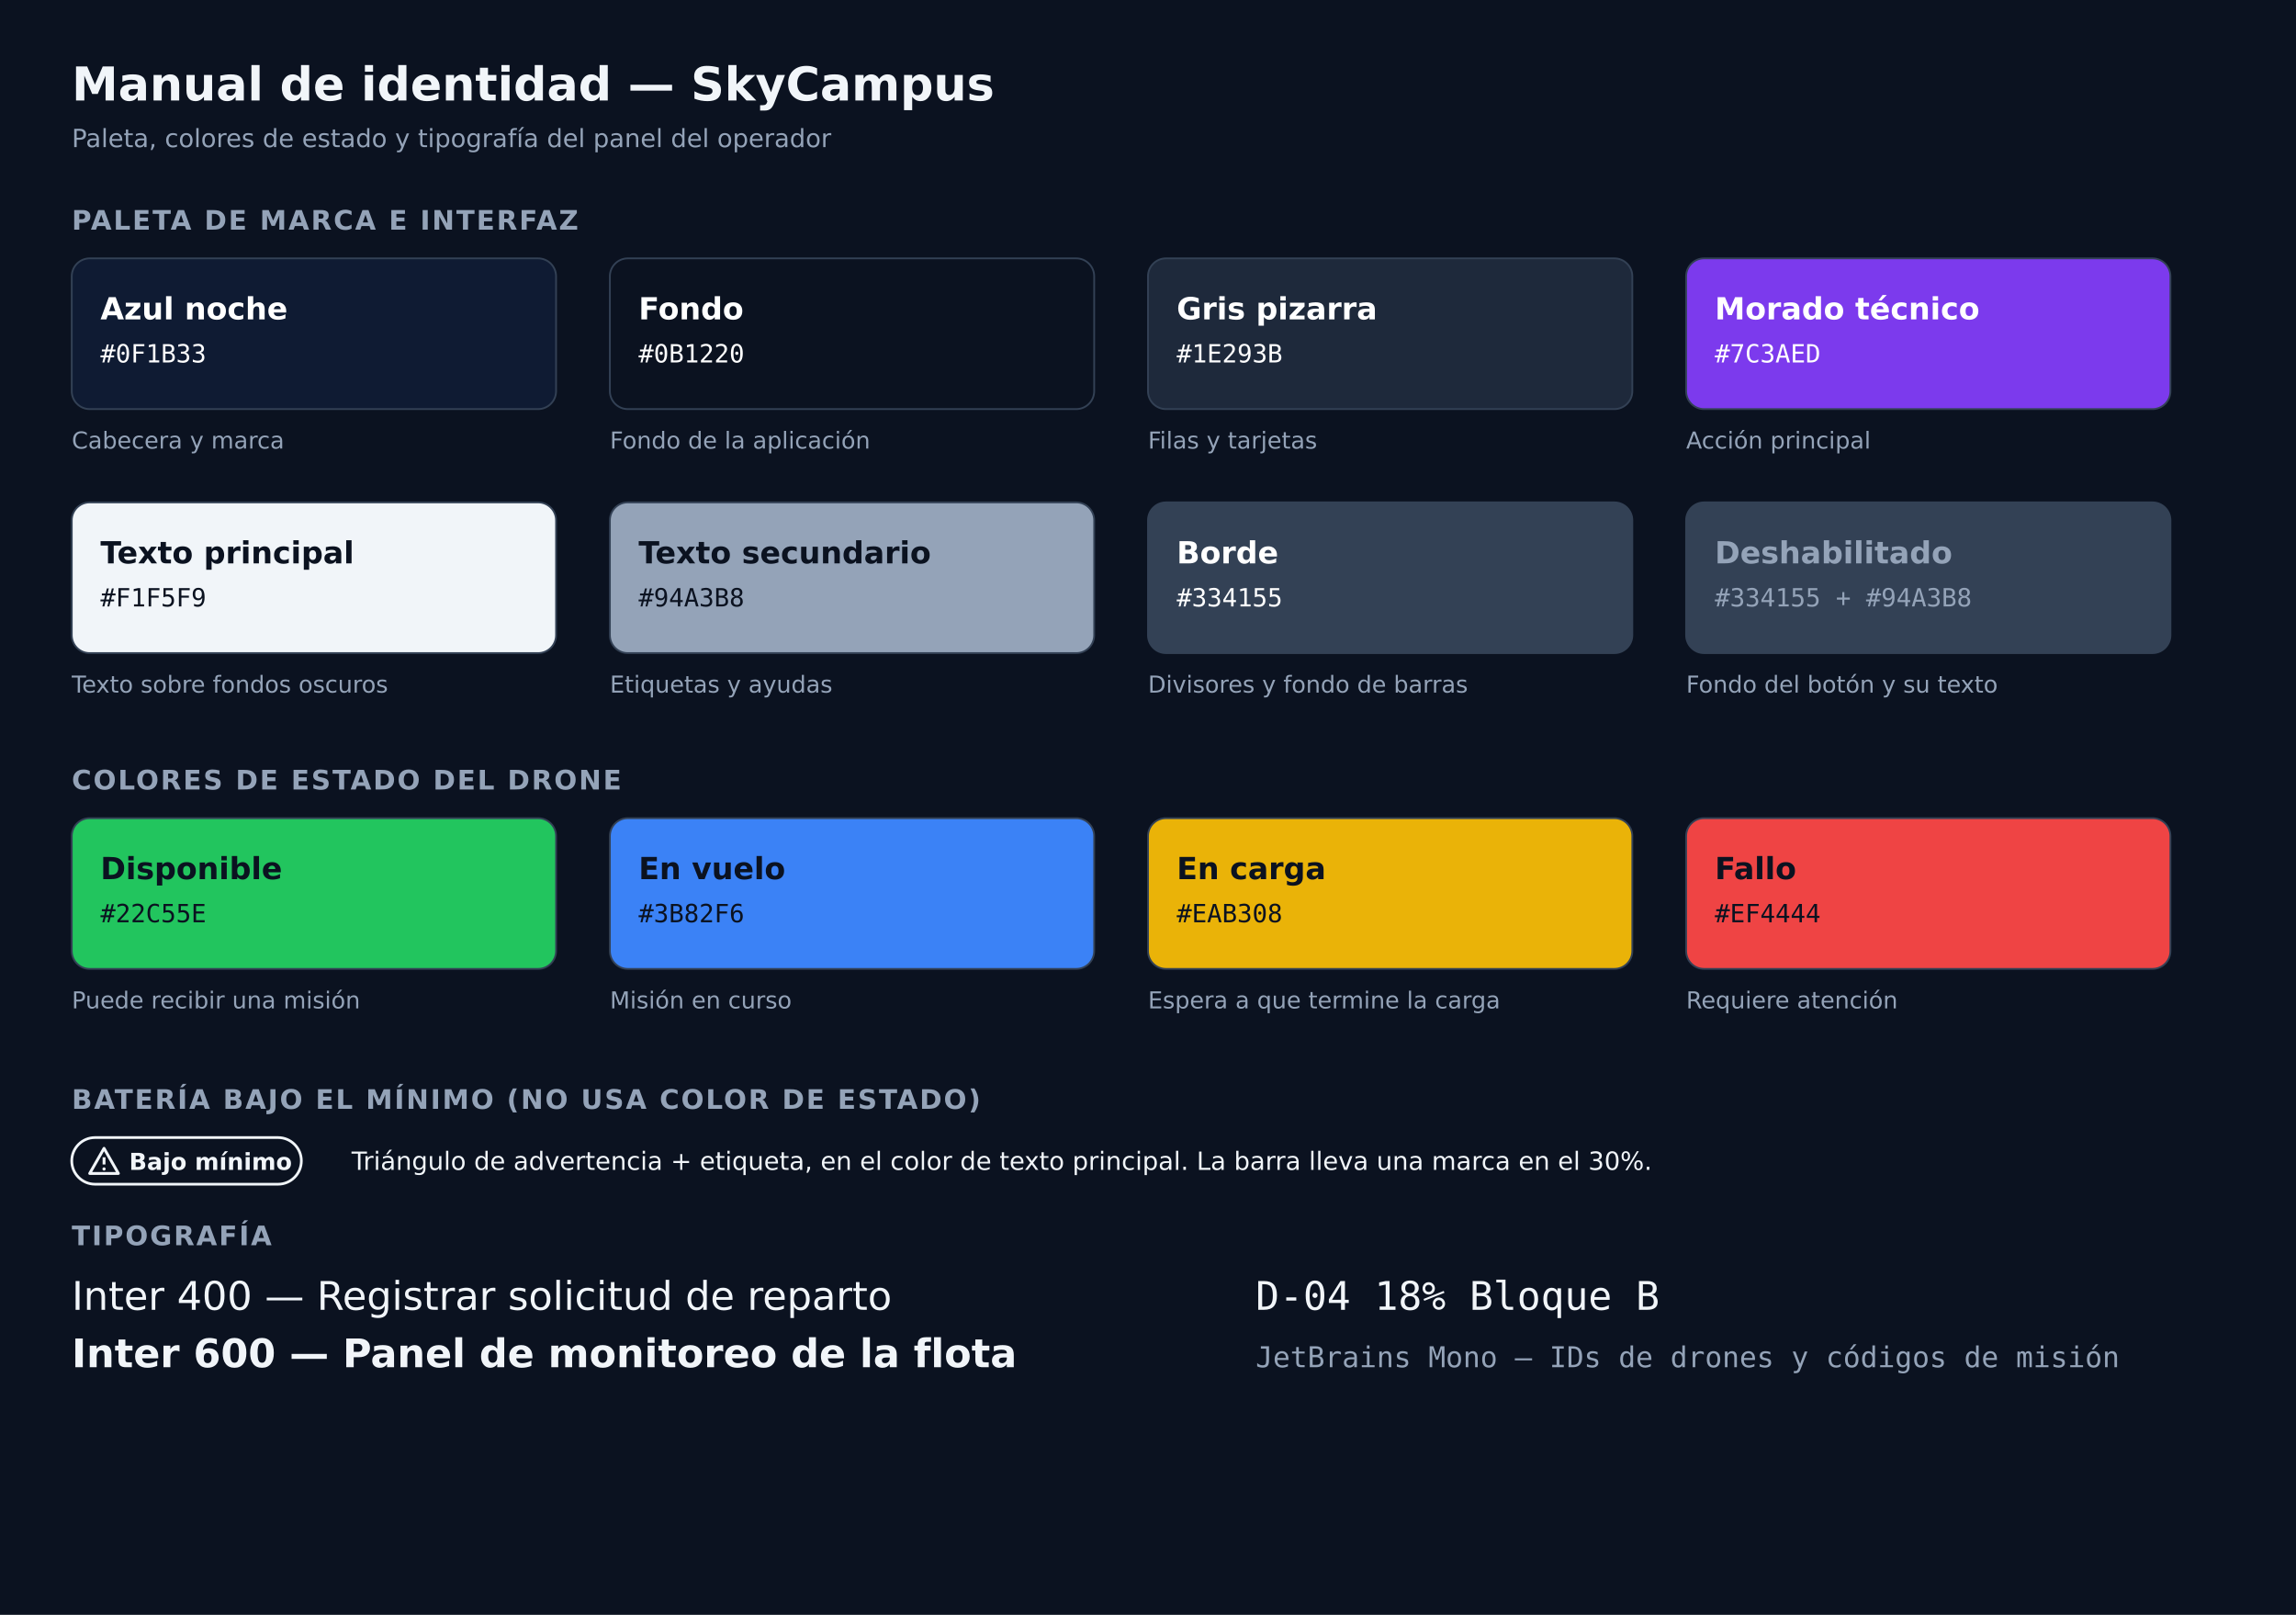
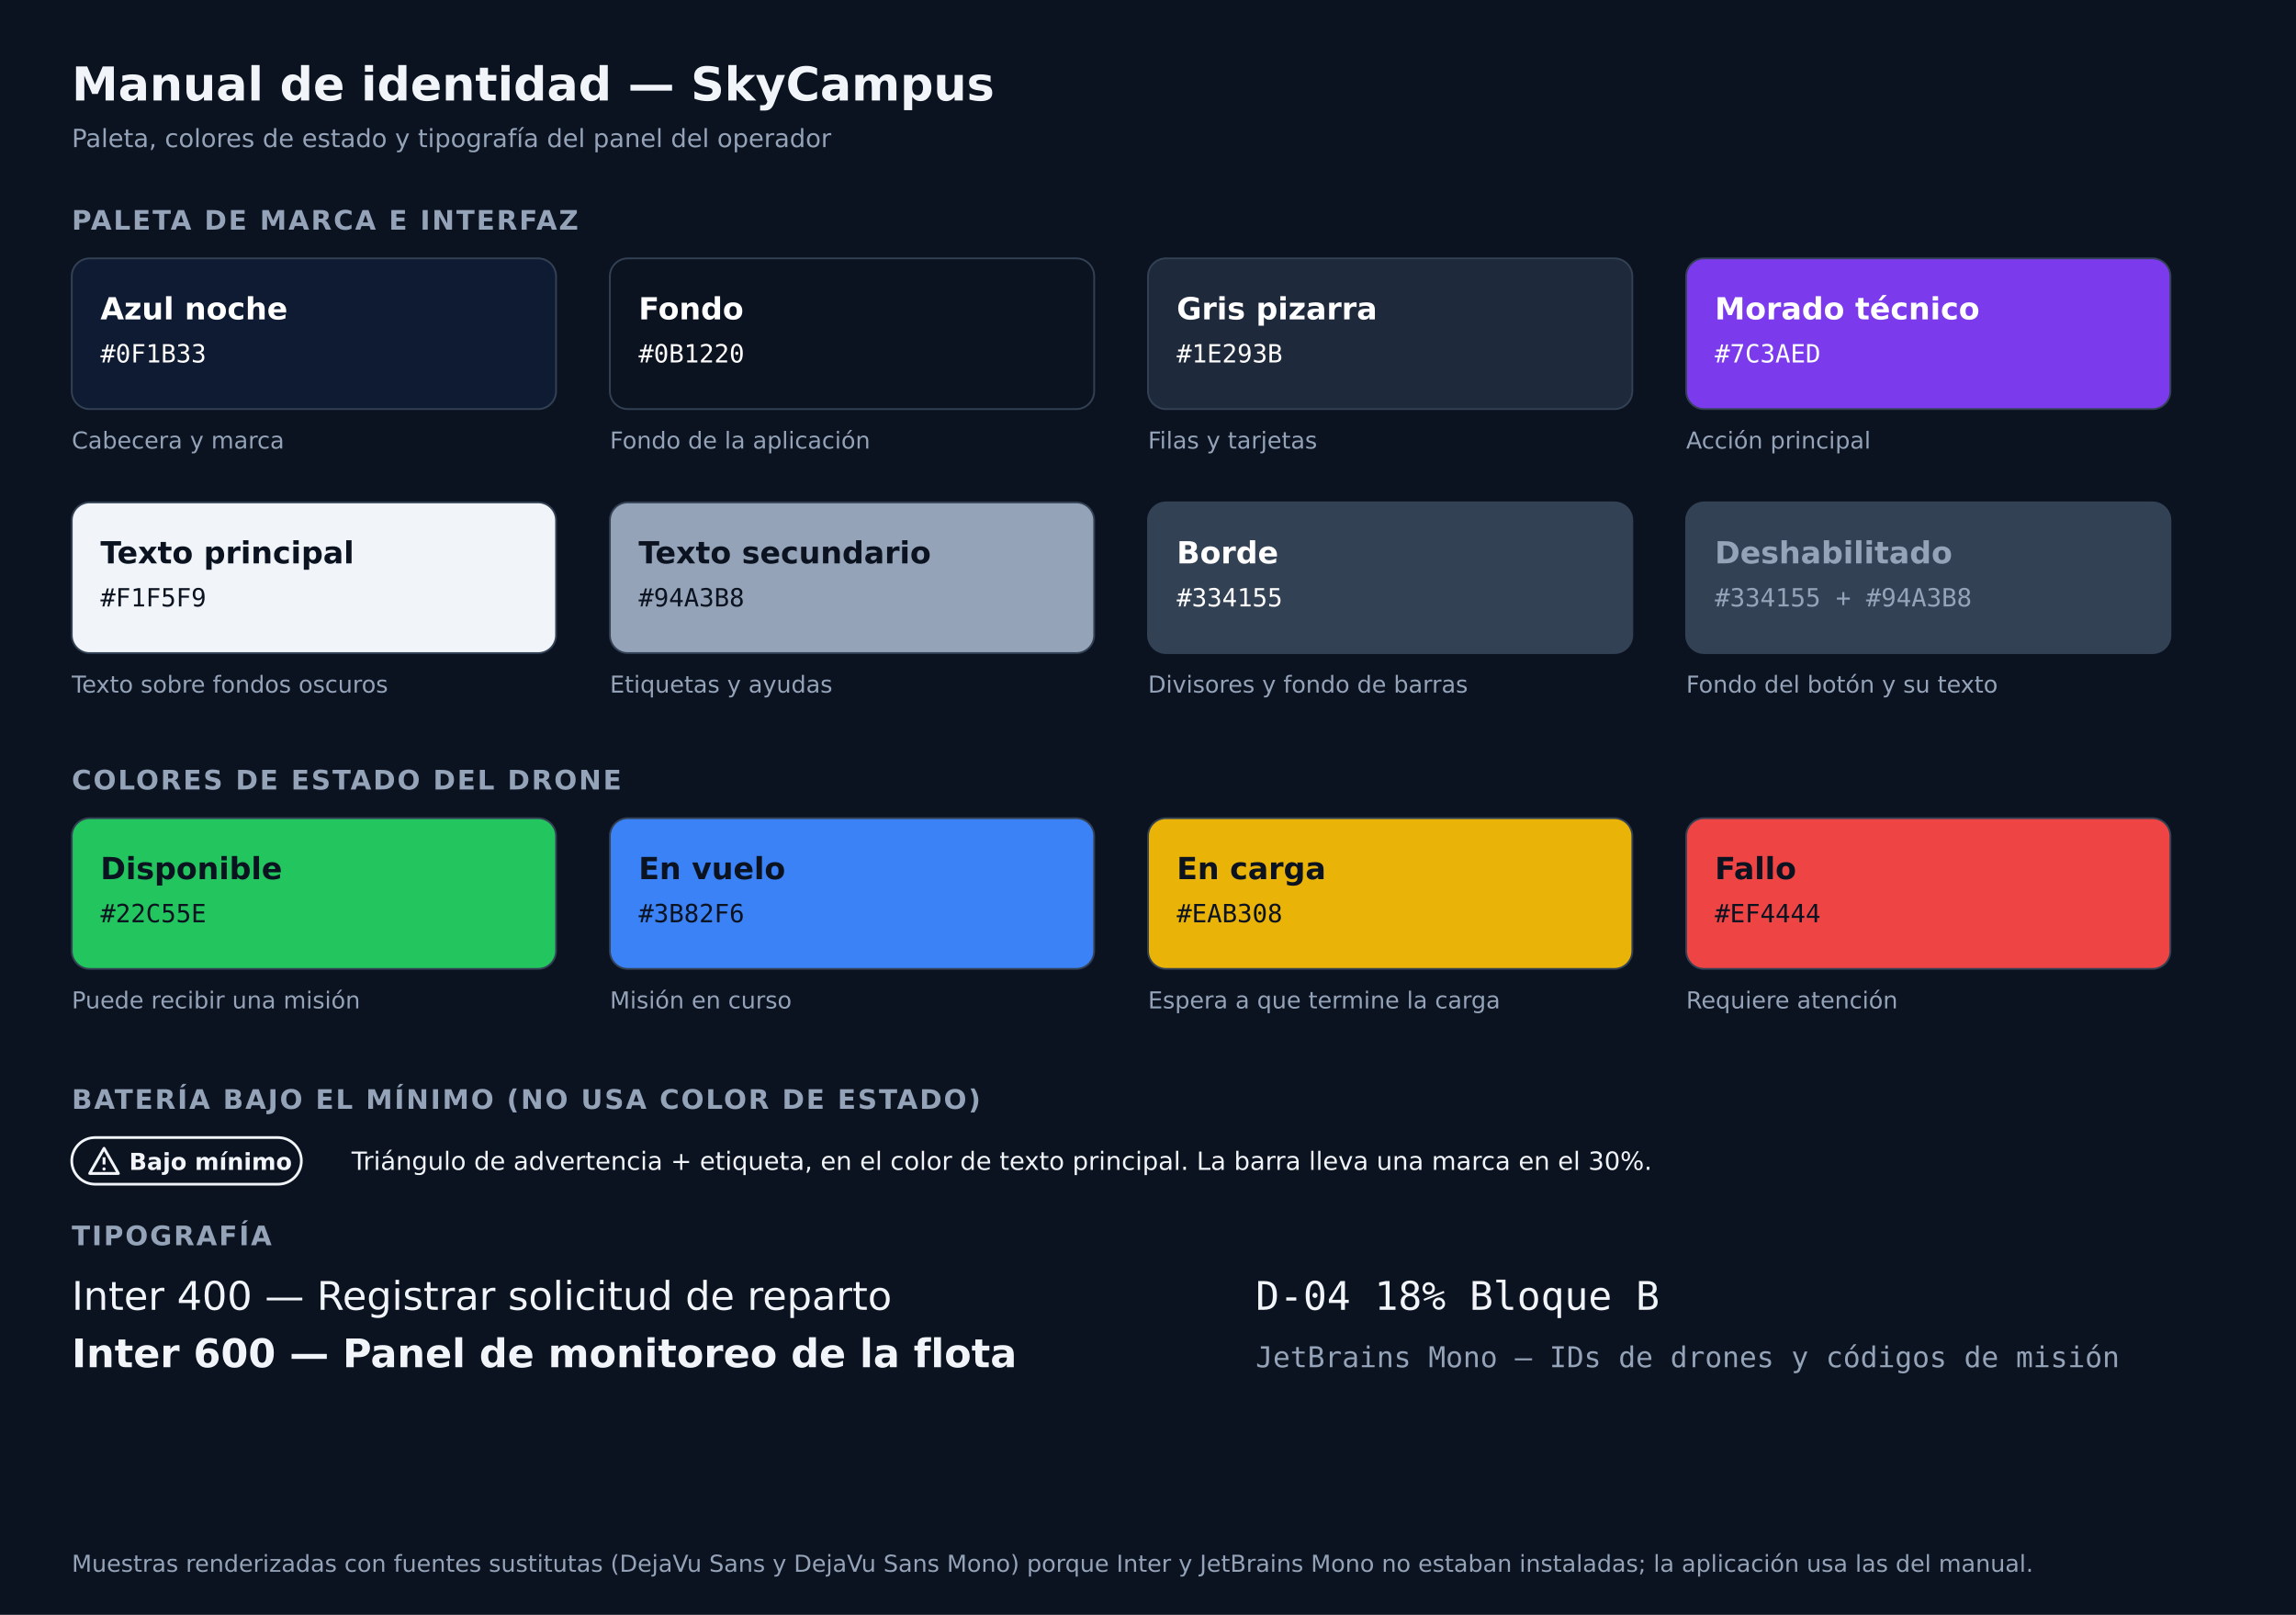
<svg xmlns="http://www.w3.org/2000/svg" width="1280" height="900" viewBox="0 0 1280 900" font-family="DejaVu Sans, Inter, Segoe UI, Helvetica, Arial, sans-serif">
  <rect width="1280" height="900" fill="#0B1220" />
  <text x="40" y="56" font-size="26" font-weight="700" fill="#F1F5F9">Manual de identidad — SkyCampus</text>
  <text x="40" y="82" font-size="14" fill="#94A3B8">Paleta, colores de estado y tipografía del panel del operador</text>
  <text x="40" y="128" font-size="15" font-weight="700" letter-spacing="1" fill="#94A3B8">PALETA DE MARCA E INTERFAZ</text>
  <rect x="40" y="144" width="270" height="84" rx="10" fill="#0F1B33" stroke="#334155" stroke-width="1" />
  <text x="56" y="178" font-size="17" font-weight="700" fill="#FFFFFF">Azul noche</text>
  <text x="56" y="202" font-family="DejaVu Sans Mono, JetBrains Mono, Consolas, monospace" font-size="14" fill="#FFFFFF">#0F1B33</text>
  <text x="40" y="250" font-size="13" fill="#94A3B8">Cabecera y marca</text>
  <rect x="340" y="144" width="270" height="84" rx="10" fill="#0B1220" stroke="#334155" stroke-width="1" />
  <text x="356" y="178" font-size="17" font-weight="700" fill="#FFFFFF">Fondo</text>
  <text x="356" y="202" font-family="DejaVu Sans Mono, JetBrains Mono, Consolas, monospace" font-size="14" fill="#FFFFFF">#0B1220</text>
  <text x="340" y="250" font-size="13" fill="#94A3B8">Fondo de la aplicación</text>
  <rect x="640" y="144" width="270" height="84" rx="10" fill="#1E293B" stroke="#334155" stroke-width="1" />
  <text x="656" y="178" font-size="17" font-weight="700" fill="#FFFFFF">Gris pizarra</text>
  <text x="656" y="202" font-family="DejaVu Sans Mono, JetBrains Mono, Consolas, monospace" font-size="14" fill="#FFFFFF">#1E293B</text>
  <text x="640" y="250" font-size="13" fill="#94A3B8">Filas y tarjetas</text>
  <rect x="940" y="144" width="270" height="84" rx="10" fill="#7C3AED" stroke="#334155" stroke-width="1" />
  <text x="956" y="178" font-size="17" font-weight="700" fill="#FFFFFF">Morado técnico</text>
  <text x="956" y="202" font-family="DejaVu Sans Mono, JetBrains Mono, Consolas, monospace" font-size="14" fill="#FFFFFF">#7C3AED</text>
  <text x="940" y="250" font-size="13" fill="#94A3B8">Acción principal</text>
  <rect x="40" y="280" width="270" height="84" rx="10" fill="#F1F5F9" stroke="#334155" stroke-width="1" />
  <text x="56" y="314" font-size="17" font-weight="700" fill="#0B1220">Texto principal</text>
  <text x="56" y="338" font-family="DejaVu Sans Mono, JetBrains Mono, Consolas, monospace" font-size="14" fill="#0B1220">#F1F5F9</text>
  <text x="40" y="386" font-size="13" fill="#94A3B8">Texto sobre fondos oscuros</text>
  <rect x="340" y="280" width="270" height="84" rx="10" fill="#94A3B8" stroke="#334155" stroke-width="1" />
  <text x="356" y="314" font-size="17" font-weight="700" fill="#0B1220">Texto secundario</text>
  <text x="356" y="338" font-family="DejaVu Sans Mono, JetBrains Mono, Consolas, monospace" font-size="14" fill="#0B1220">#94A3B8</text>
  <text x="340" y="386" font-size="13" fill="#94A3B8">Etiquetas y ayudas</text>
  <rect x="640" y="280" width="270" height="84" rx="10" fill="#334155" stroke="#334155" stroke-width="1" />
  <text x="656" y="314" font-size="17" font-weight="700" fill="#FFFFFF">Borde</text>
  <text x="656" y="338" font-family="DejaVu Sans Mono, JetBrains Mono, Consolas, monospace" font-size="14" fill="#FFFFFF">#334155</text>
  <text x="640" y="386" font-size="13" fill="#94A3B8">Divisores y fondo de barras</text>
  <rect x="940" y="280" width="270" height="84" rx="10" fill="#334155" stroke="#334155" stroke-width="1" />
  <text x="956" y="314" font-size="17" font-weight="700" fill="#94A3B8">Deshabilitado</text>
  <text x="956" y="338" font-family="DejaVu Sans Mono, JetBrains Mono, Consolas, monospace" font-size="14" fill="#94A3B8">#334155 + #94A3B8</text>
  <text x="940" y="386" font-size="13" fill="#94A3B8">Fondo del botón y su texto</text>
  <text x="40" y="440" font-size="15" font-weight="700" letter-spacing="1" fill="#94A3B8">COLORES DE ESTADO DEL DRONE</text>
  <rect x="40" y="456" width="270" height="84" rx="10" fill="#22C55E" stroke="#334155" stroke-width="1" />
  <text x="56" y="490" font-size="17" font-weight="700" fill="#0B1220">Disponible</text>
  <text x="56" y="514" font-family="DejaVu Sans Mono, JetBrains Mono, Consolas, monospace" font-size="14" fill="#0B1220">#22C55E</text>
  <text x="40" y="562" font-size="13" fill="#94A3B8">Puede recibir una misión</text>
  <rect x="340" y="456" width="270" height="84" rx="10" fill="#3B82F6" stroke="#334155" stroke-width="1" />
  <text x="356" y="490" font-size="17" font-weight="700" fill="#0B1220">En vuelo</text>
  <text x="356" y="514" font-family="DejaVu Sans Mono, JetBrains Mono, Consolas, monospace" font-size="14" fill="#0B1220">#3B82F6</text>
  <text x="340" y="562" font-size="13" fill="#94A3B8">Misión en curso</text>
  <rect x="640" y="456" width="270" height="84" rx="10" fill="#EAB308" stroke="#334155" stroke-width="1" />
  <text x="656" y="490" font-size="17" font-weight="700" fill="#0B1220">En carga</text>
  <text x="656" y="514" font-family="DejaVu Sans Mono, JetBrains Mono, Consolas, monospace" font-size="14" fill="#0B1220">#EAB308</text>
  <text x="640" y="562" font-size="13" fill="#94A3B8">Espera a que termine la carga</text>
  <rect x="940" y="456" width="270" height="84" rx="10" fill="#EF4444" stroke="#334155" stroke-width="1" />
  <text x="956" y="490" font-size="17" font-weight="700" fill="#0B1220">Fallo</text>
  <text x="956" y="514" font-family="DejaVu Sans Mono, JetBrains Mono, Consolas, monospace" font-size="14" fill="#0B1220">#EF4444</text>
  <text x="940" y="562" font-size="13" fill="#94A3B8">Requiere atención</text>
  <text x="40" y="618" font-size="15" font-weight="700" letter-spacing="1" fill="#94A3B8">BATERÍA BAJO EL MÍNIMO (NO USA COLOR DE ESTADO)</text>
  <rect x="40" y="634" width="128" height="26" rx="13" fill="none" stroke="#F1F5F9" stroke-width="1.5" />
  <path d="M58 640 L66 654 L50 654 Z" fill="none" stroke="#F1F5F9" stroke-width="1.6" stroke-linejoin="round" />
  <line x1="58" y1="645" x2="58" y2="649" stroke="#F1F5F9" stroke-width="1.6" />
  <circle cx="58" cy="651.5" r="0.9" fill="#F1F5F9" />
  <text x="72" y="652" font-size="13" font-weight="600" fill="#F1F5F9">Bajo mínimo</text>
  <text x="196" y="652" font-size="14" fill="#F1F5F9">Triángulo de advertencia + etiqueta, en el color de texto principal. La barra lleva una marca en el 30%.</text>
  <text x="40" y="694" font-size="15" font-weight="700" letter-spacing="1" fill="#94A3B8">TIPOGRAFÍA</text>
  <text x="40" y="730" font-size="22" font-weight="400" fill="#F1F5F9">Inter 400 — Registrar solicitud de reparto</text>
  <text x="40" y="762" font-size="22" font-weight="700" fill="#F1F5F9">Inter 600 — Panel de monitoreo de la flota</text>
  <text x="700" y="730" font-family="DejaVu Sans Mono, JetBrains Mono, Consolas, monospace" font-size="22" fill="#F1F5F9">D-04   18%   Bloque B</text>
  <text x="700" y="762" font-family="DejaVu Sans Mono, JetBrains Mono, Consolas, monospace" font-size="16" fill="#94A3B8">JetBrains Mono — IDs de drones y códigos de misión</text>
+   <text x="40" y="876" font-size="13" fill="#94A3B8">Muestras renderizadas con fuentes sustitutas (DejaVu Sans y DejaVu Sans Mono) porque Inter y JetBrains Mono no estaban instaladas; la aplicación usa las del manual.</text>
</svg>
